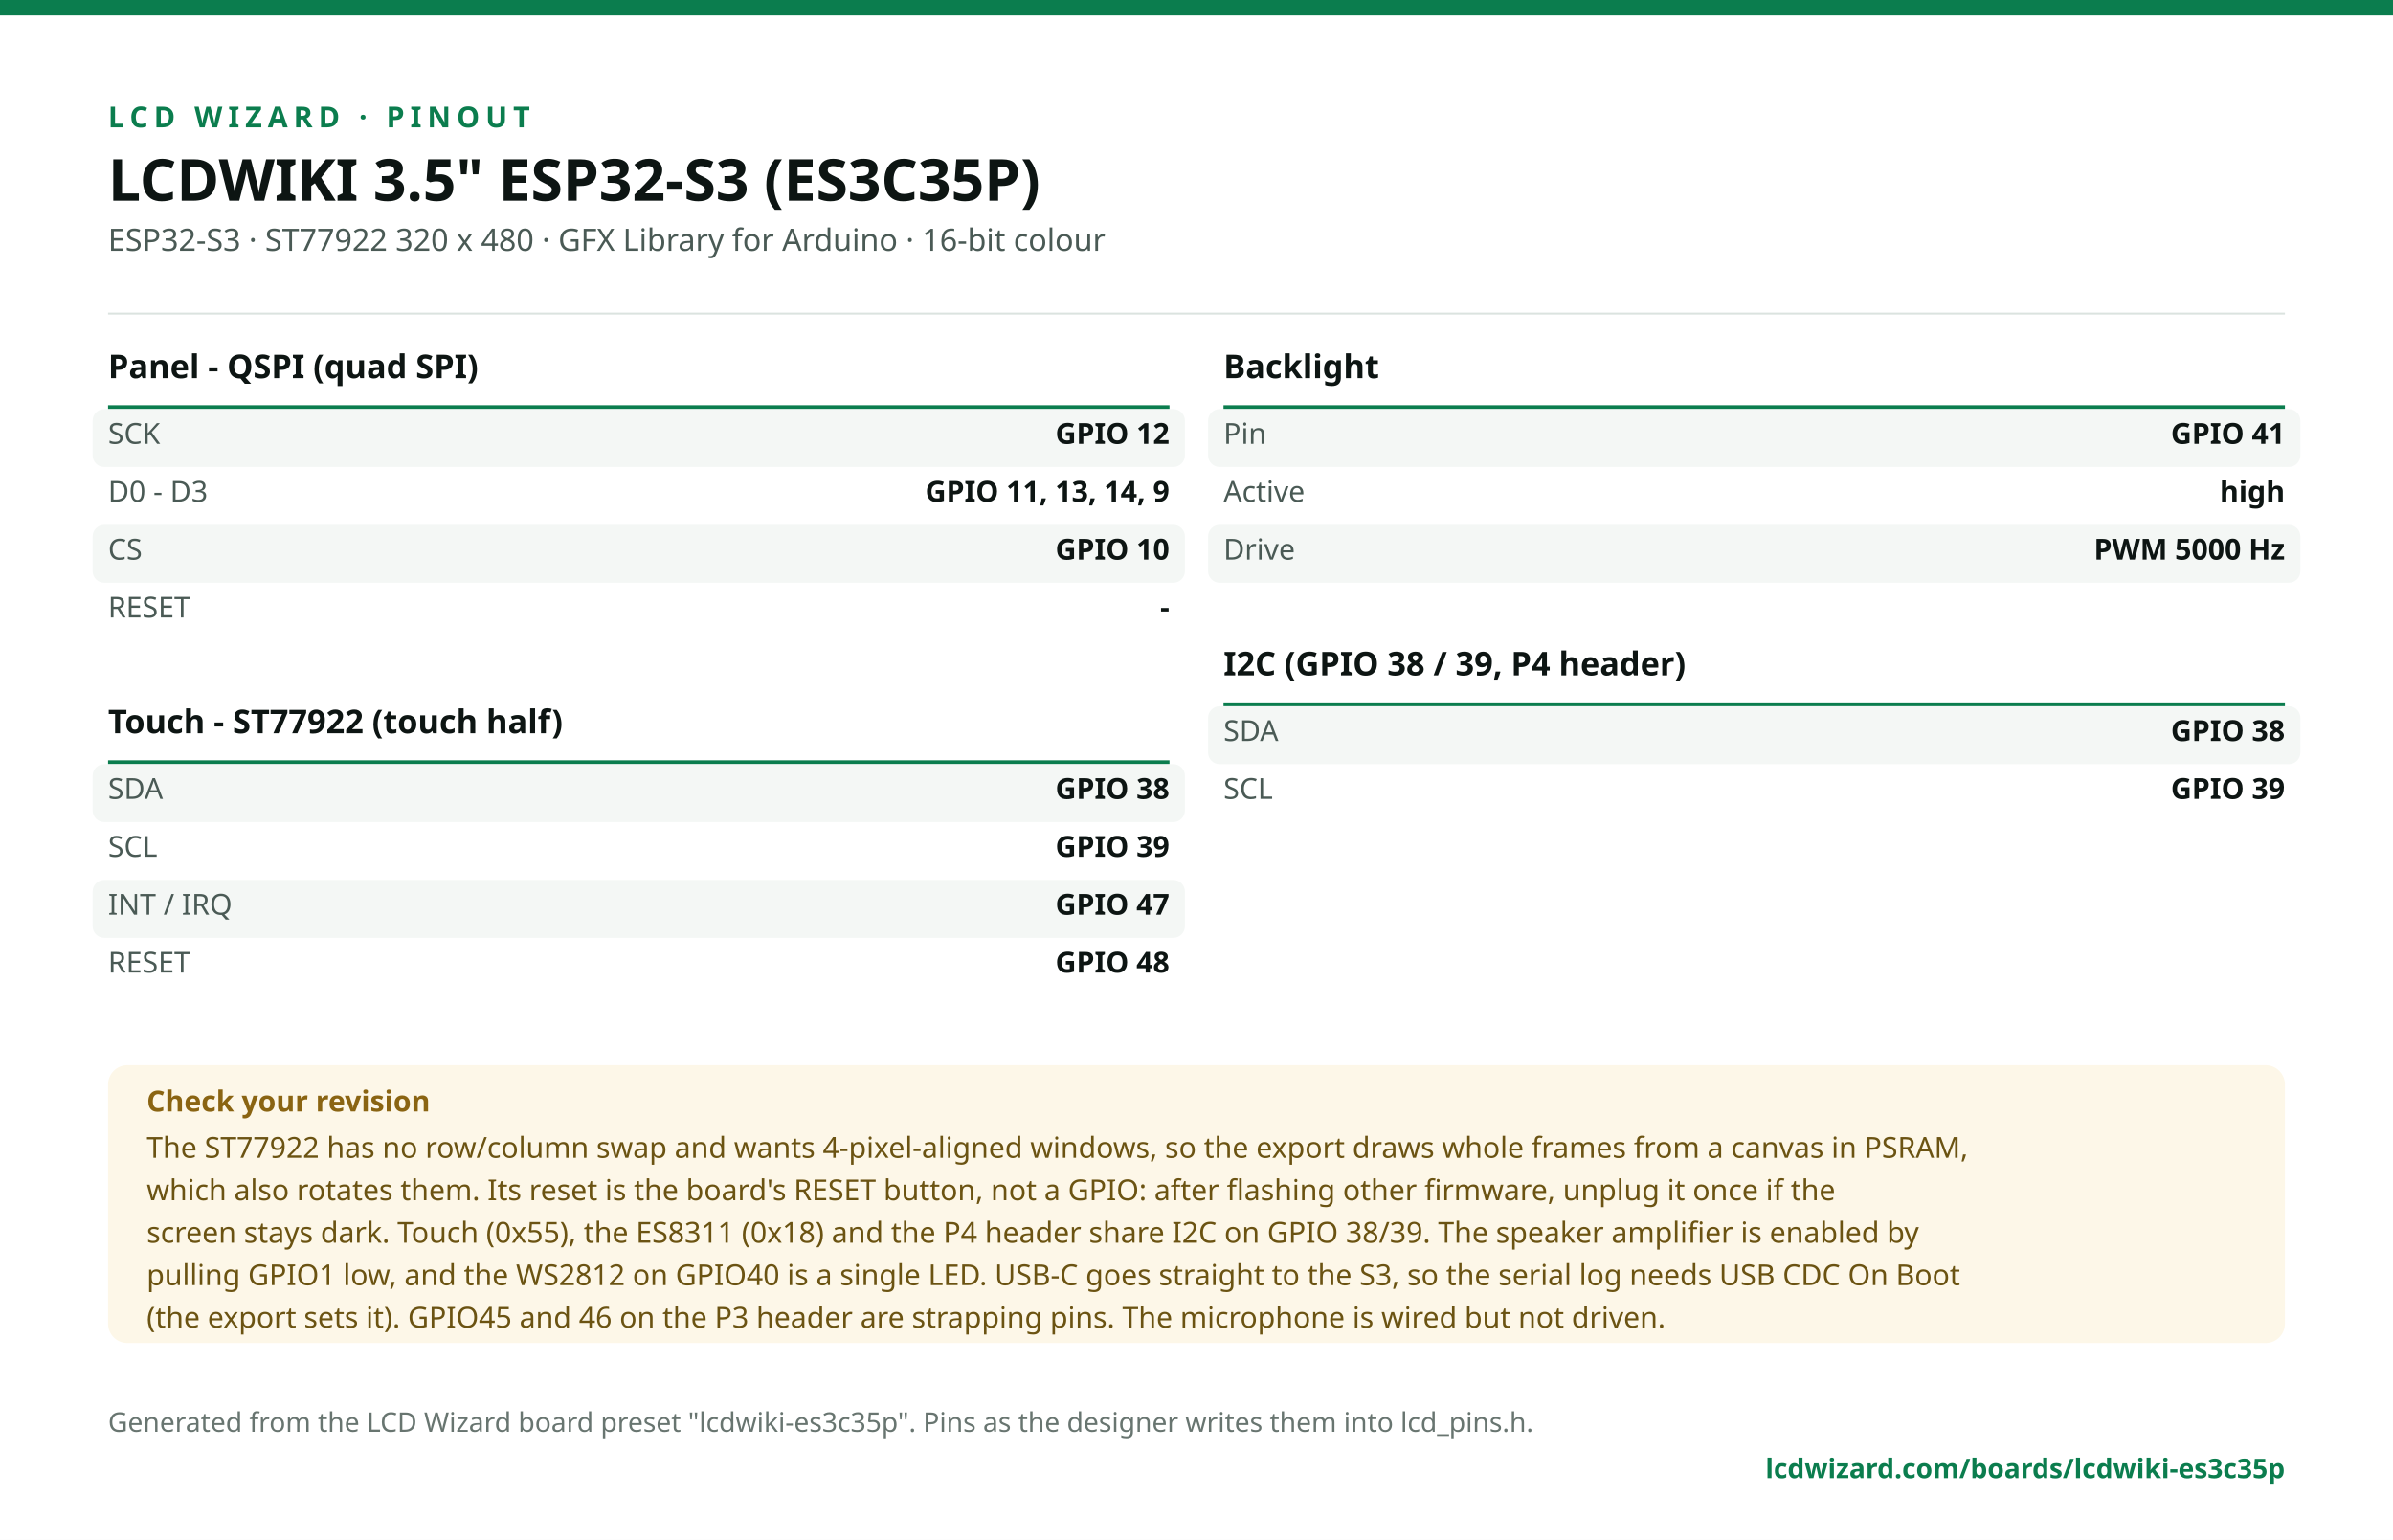
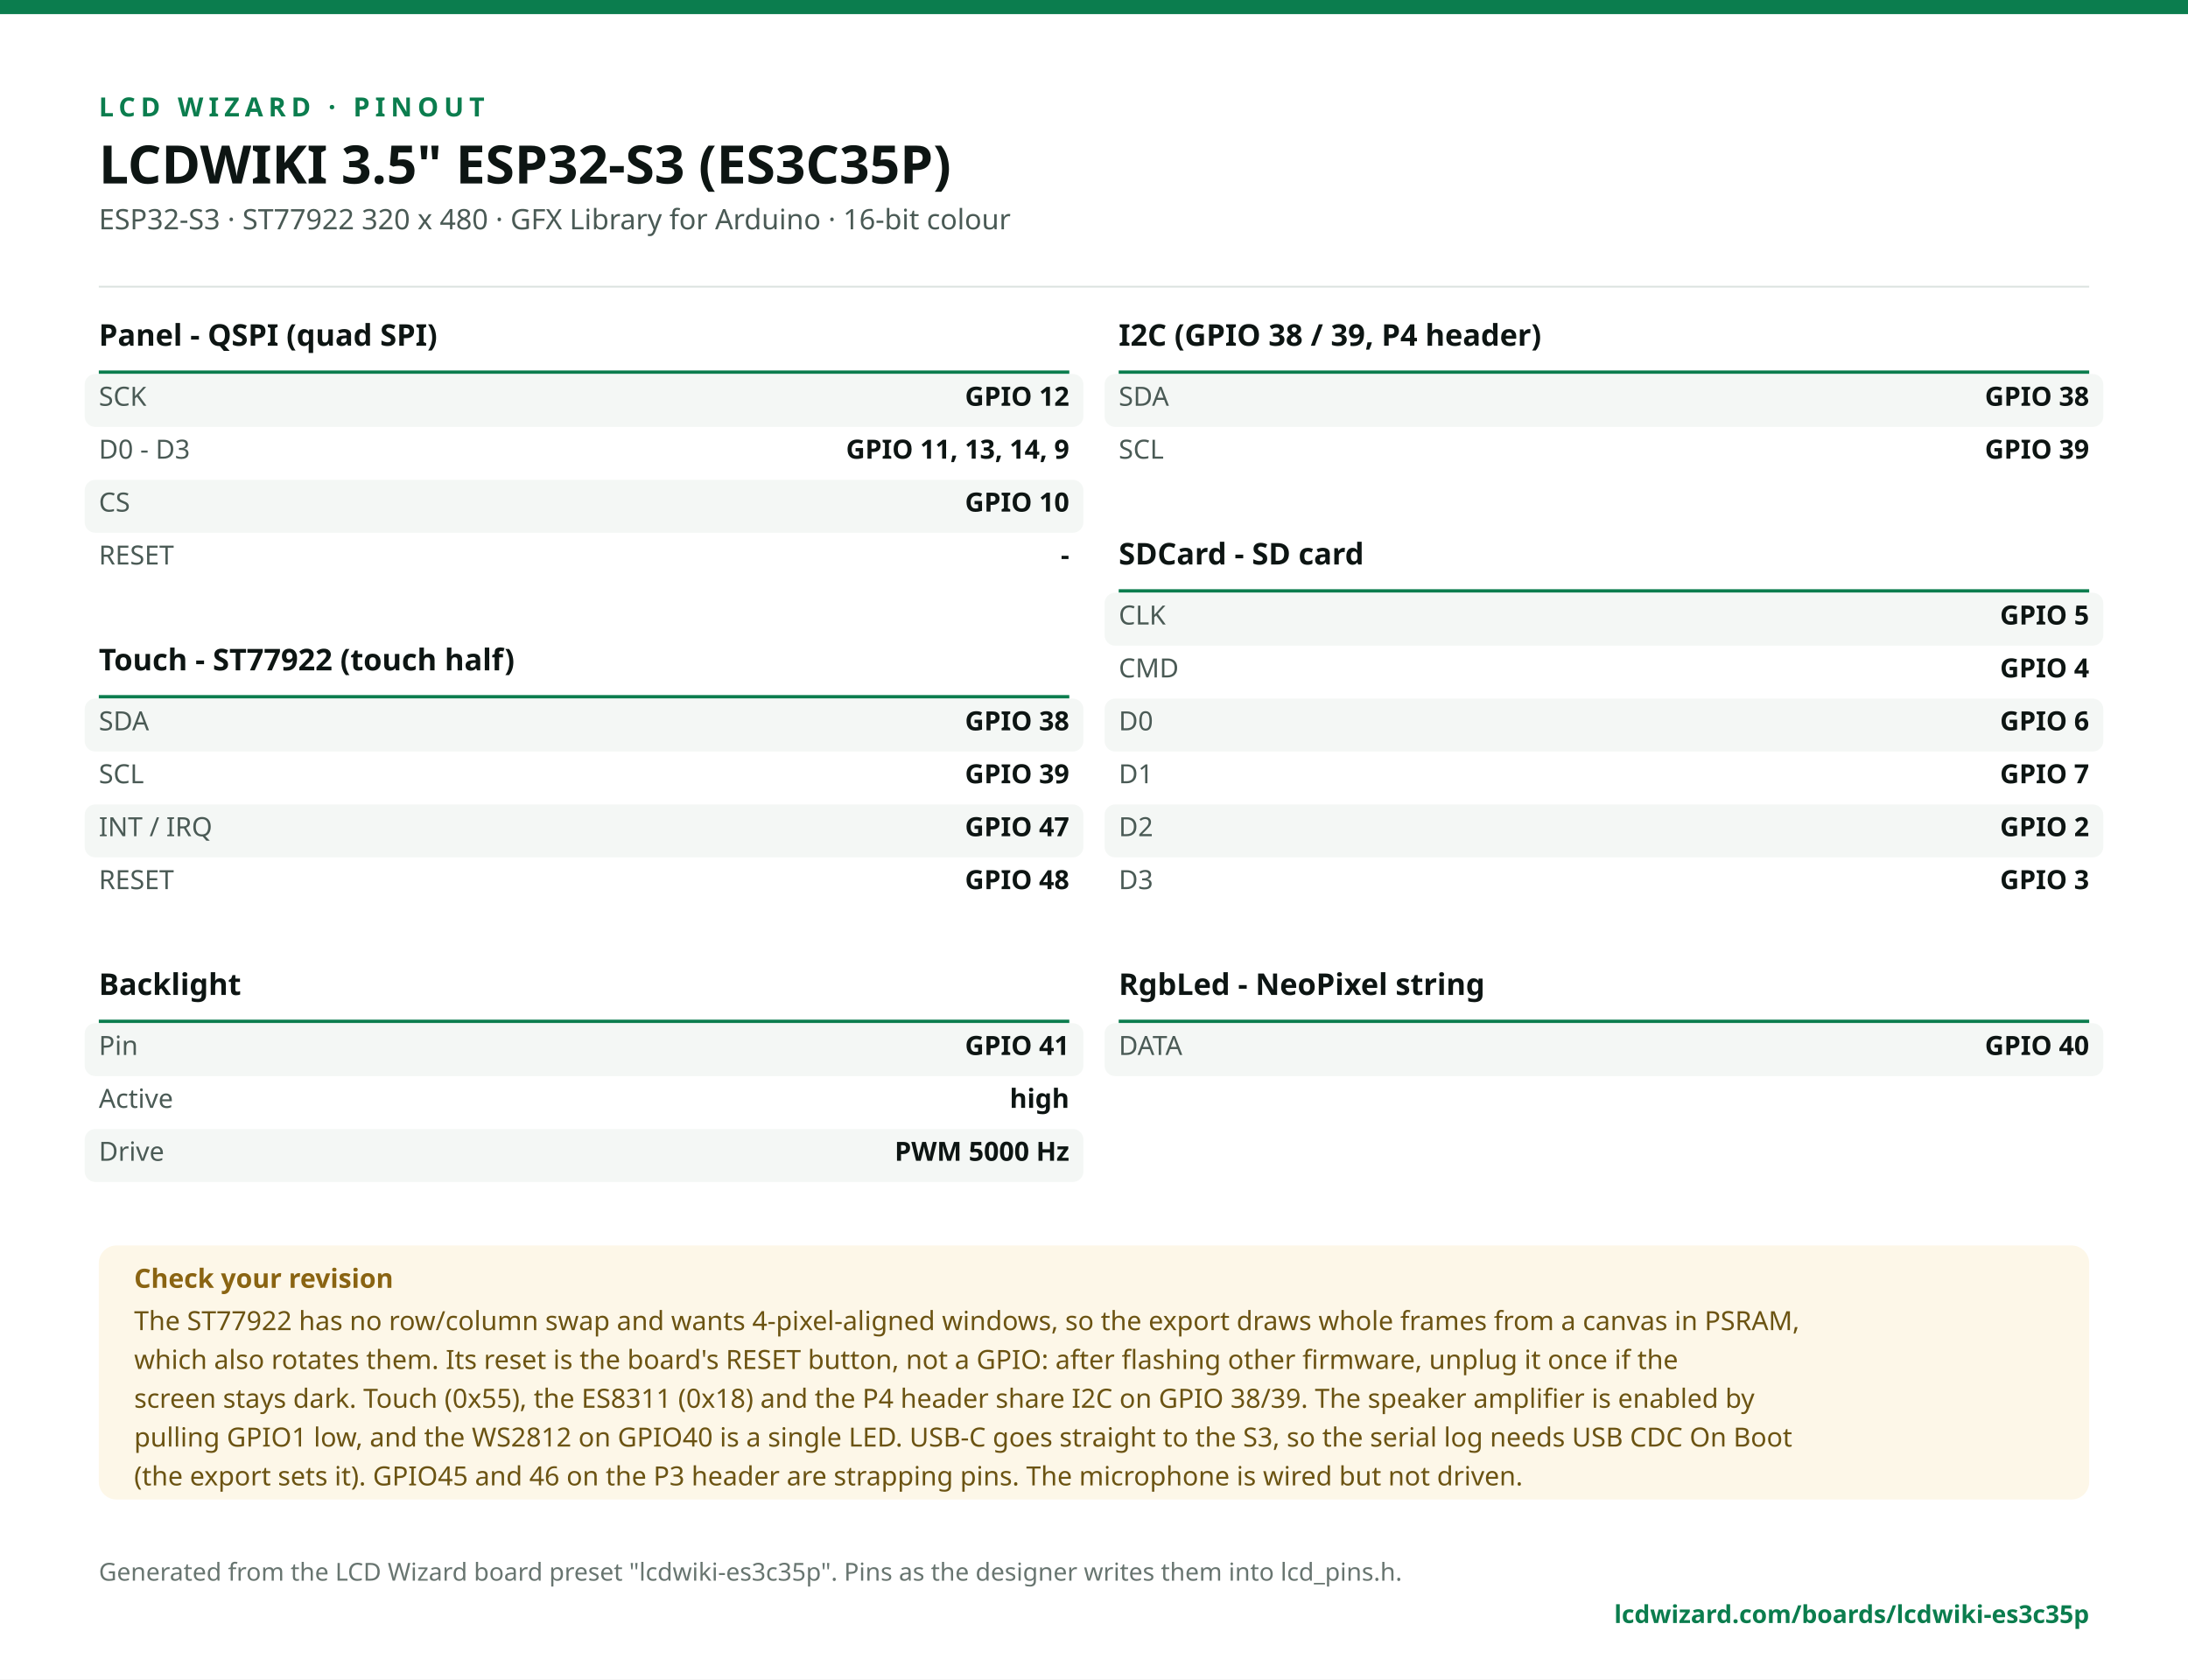
- <svg xmlns="http://www.w3.org/2000/svg" width="1240" height="798" viewBox="0 0 1240 798">
-   <rect width="1240" height="798" fill="#ffffff" />
+ <svg xmlns="http://www.w3.org/2000/svg" width="1240" height="952" viewBox="0 0 1240 952">
+   <rect width="1240" height="952" fill="#ffffff" />
  <rect x="0" y="0" width="1240" height="8" fill="#0b7d4e" />
  <text x="56" y="66" font-family="Montserrat" font-weight="700" font-size="15" letter-spacing="3" fill="#0b7d4e">LCD WIZARD  ·  PINOUT</text>
  <text x="56" y="104" font-family="Montserrat" font-weight="700" font-size="30" fill="#0d1513">LCDWIKI 3.5" ESP32-S3 (ES3C35P)</text>
  <text x="56" y="130" font-family="Montserrat" font-weight="500" font-size="16" fill="#4a5a55">ESP32-S3   ·   ST77922 320 x 480   ·   GFX Library for Arduino   ·   16-bit colour</text>
  <rect x="56" y="162" width="1128" height="1" fill="#dbe3df" />
  <text x="56" y="196" font-family="Montserrat" font-weight="700" font-size="17" fill="#0d1513">Panel - QSPI (quad SPI)</text>
  <rect x="56" y="210" width="550" height="2" fill="#0b7d4e" />
  <rect x="48" y="212" width="566" height="30" rx="6" fill="#f4f7f5" />
  <text x="56" y="230" font-family="Montserrat" font-weight="500" font-size="15" fill="#4a5a55">SCK</text>
  <text x="606" text-anchor="end" y="230" font-family="Montserrat" font-weight="700" font-size="15" fill="#0d1513">GPIO 12</text>
  <text x="56" y="260" font-family="Montserrat" font-weight="500" font-size="15" fill="#4a5a55">D0 - D3</text>
  <text x="606" text-anchor="end" y="260" font-family="Montserrat" font-weight="700" font-size="15" fill="#0d1513">GPIO 11, 13, 14, 9</text>
  <rect x="48" y="272" width="566" height="30" rx="6" fill="#f4f7f5" />
  <text x="56" y="290" font-family="Montserrat" font-weight="500" font-size="15" fill="#4a5a55">CS</text>
  <text x="606" text-anchor="end" y="290" font-family="Montserrat" font-weight="700" font-size="15" fill="#0d1513">GPIO 10</text>
  <text x="56" y="320" font-family="Montserrat" font-weight="500" font-size="15" fill="#4a5a55">RESET</text>
  <text x="606" text-anchor="end" y="320" font-family="Montserrat" font-weight="700" font-size="15" fill="#0d1513">-</text>
  <text x="56" y="380" font-family="Montserrat" font-weight="700" font-size="17" fill="#0d1513">Touch - ST77922 (touch half)</text>
  <rect x="56" y="394" width="550" height="2" fill="#0b7d4e" />
  <rect x="48" y="396" width="566" height="30" rx="6" fill="#f4f7f5" />
  <text x="56" y="414" font-family="Montserrat" font-weight="500" font-size="15" fill="#4a5a55">SDA</text>
  <text x="606" text-anchor="end" y="414" font-family="Montserrat" font-weight="700" font-size="15" fill="#0d1513">GPIO 38</text>
  <text x="56" y="444" font-family="Montserrat" font-weight="500" font-size="15" fill="#4a5a55">SCL</text>
  <text x="606" text-anchor="end" y="444" font-family="Montserrat" font-weight="700" font-size="15" fill="#0d1513">GPIO 39</text>
  <rect x="48" y="456" width="566" height="30" rx="6" fill="#f4f7f5" />
  <text x="56" y="474" font-family="Montserrat" font-weight="500" font-size="15" fill="#4a5a55">INT / IRQ</text>
  <text x="606" text-anchor="end" y="474" font-family="Montserrat" font-weight="700" font-size="15" fill="#0d1513">GPIO 47</text>
  <text x="56" y="504" font-family="Montserrat" font-weight="500" font-size="15" fill="#4a5a55">RESET</text>
  <text x="606" text-anchor="end" y="504" font-family="Montserrat" font-weight="700" font-size="15" fill="#0d1513">GPIO 48</text>
-   <text x="634" y="196" font-family="Montserrat" font-weight="700" font-size="17" fill="#0d1513">Backlight</text>
+   <text x="56" y="564" font-family="Montserrat" font-weight="700" font-size="17" fill="#0d1513">Backlight</text>
+   <rect x="56" y="578" width="550" height="2" fill="#0b7d4e" />
+   <rect x="48" y="580" width="566" height="30" rx="6" fill="#f4f7f5" />
+   <text x="56" y="598" font-family="Montserrat" font-weight="500" font-size="15" fill="#4a5a55">Pin</text>
+   <text x="606" text-anchor="end" y="598" font-family="Montserrat" font-weight="700" font-size="15" fill="#0d1513">GPIO 41</text>
+   <text x="56" y="628" font-family="Montserrat" font-weight="500" font-size="15" fill="#4a5a55">Active</text>
+   <text x="606" text-anchor="end" y="628" font-family="Montserrat" font-weight="700" font-size="15" fill="#0d1513">high</text>
+   <rect x="48" y="640" width="566" height="30" rx="6" fill="#f4f7f5" />
+   <text x="56" y="658" font-family="Montserrat" font-weight="500" font-size="15" fill="#4a5a55">Drive</text>
+   <text x="606" text-anchor="end" y="658" font-family="Montserrat" font-weight="700" font-size="15" fill="#0d1513">PWM 5000 Hz</text>
+   <text x="634" y="196" font-family="Montserrat" font-weight="700" font-size="17" fill="#0d1513">I2C (GPIO 38 / 39, P4 header)</text>
  <rect x="634" y="210" width="550" height="2" fill="#0b7d4e" />
  <rect x="626" y="212" width="566" height="30" rx="6" fill="#f4f7f5" />
-   <text x="634" y="230" font-family="Montserrat" font-weight="500" font-size="15" fill="#4a5a55">Pin</text>
-   <text x="1184" text-anchor="end" y="230" font-family="Montserrat" font-weight="700" font-size="15" fill="#0d1513">GPIO 41</text>
-   <text x="634" y="260" font-family="Montserrat" font-weight="500" font-size="15" fill="#4a5a55">Active</text>
-   <text x="1184" text-anchor="end" y="260" font-family="Montserrat" font-weight="700" font-size="15" fill="#0d1513">high</text>
-   <rect x="626" y="272" width="566" height="30" rx="6" fill="#f4f7f5" />
-   <text x="634" y="290" font-family="Montserrat" font-weight="500" font-size="15" fill="#4a5a55">Drive</text>
-   <text x="1184" text-anchor="end" y="290" font-family="Montserrat" font-weight="700" font-size="15" fill="#0d1513">PWM 5000 Hz</text>
-   <text x="634" y="350" font-family="Montserrat" font-weight="700" font-size="17" fill="#0d1513">I2C (GPIO 38 / 39, P4 header)</text>
-   <rect x="634" y="364" width="550" height="2" fill="#0b7d4e" />
-   <rect x="626" y="366" width="566" height="30" rx="6" fill="#f4f7f5" />
-   <text x="634" y="384" font-family="Montserrat" font-weight="500" font-size="15" fill="#4a5a55">SDA</text>
-   <text x="1184" text-anchor="end" y="384" font-family="Montserrat" font-weight="700" font-size="15" fill="#0d1513">GPIO 38</text>
-   <text x="634" y="414" font-family="Montserrat" font-weight="500" font-size="15" fill="#4a5a55">SCL</text>
-   <text x="1184" text-anchor="end" y="414" font-family="Montserrat" font-weight="700" font-size="15" fill="#0d1513">GPIO 39</text>
-   <rect x="56" y="552" width="1128" height="144" rx="10" fill="#fdf7e8" />
-   <text x="76" y="576" font-family="Montserrat" font-weight="700" font-size="15" fill="#8a6412">Check your revision</text>
-   <text x="76" y="600" font-family="Montserrat" font-weight="500" font-size="15" fill="#6b5312">The ST77922 has no row/column swap and wants 4-pixel-aligned windows, so the export draws whole frames from a canvas in PSRAM,</text>
-   <text x="76" y="622" font-family="Montserrat" font-weight="500" font-size="15" fill="#6b5312">which also rotates them. Its reset is the board's RESET button, not a GPIO: after flashing other firmware, unplug it once if the</text>
-   <text x="76" y="644" font-family="Montserrat" font-weight="500" font-size="15" fill="#6b5312">screen stays dark. Touch (0x55), the ES8311 (0x18) and the P4 header share I2C on GPIO 38/39. The speaker amplifier is enabled by</text>
-   <text x="76" y="666" font-family="Montserrat" font-weight="500" font-size="15" fill="#6b5312">pulling GPIO1 low, and the WS2812 on GPIO40 is a single LED. USB-C goes straight to the S3, so the serial log needs USB CDC On Boot</text>
-   <text x="76" y="688" font-family="Montserrat" font-weight="500" font-size="15" fill="#6b5312">(the export sets it). GPIO45 and 46 on the P3 header are strapping pins. The microphone is wired but not driven.</text>
-   <text x="56" y="742" font-family="Montserrat" font-weight="500" font-size="14" fill="#687570">Generated from the LCD Wizard board preset "lcdwiki-es3c35p". Pins as the designer writes them into lcd_pins.h.</text>
-   <text x="1184" text-anchor="end" y="766" font-family="Montserrat" font-weight="700" font-size="14" fill="#0b7d4e">lcdwizard.com/boards/lcdwiki-es3c35p</text>
+   <text x="634" y="230" font-family="Montserrat" font-weight="500" font-size="15" fill="#4a5a55">SDA</text>
+   <text x="1184" text-anchor="end" y="230" font-family="Montserrat" font-weight="700" font-size="15" fill="#0d1513">GPIO 38</text>
+   <text x="634" y="260" font-family="Montserrat" font-weight="500" font-size="15" fill="#4a5a55">SCL</text>
+   <text x="1184" text-anchor="end" y="260" font-family="Montserrat" font-weight="700" font-size="15" fill="#0d1513">GPIO 39</text>
+   <text x="634" y="320" font-family="Montserrat" font-weight="700" font-size="17" fill="#0d1513">SDCard - SD card</text>
+   <rect x="634" y="334" width="550" height="2" fill="#0b7d4e" />
+   <rect x="626" y="336" width="566" height="30" rx="6" fill="#f4f7f5" />
+   <text x="634" y="354" font-family="Montserrat" font-weight="500" font-size="15" fill="#4a5a55">CLK</text>
+   <text x="1184" text-anchor="end" y="354" font-family="Montserrat" font-weight="700" font-size="15" fill="#0d1513">GPIO 5</text>
+   <text x="634" y="384" font-family="Montserrat" font-weight="500" font-size="15" fill="#4a5a55">CMD</text>
+   <text x="1184" text-anchor="end" y="384" font-family="Montserrat" font-weight="700" font-size="15" fill="#0d1513">GPIO 4</text>
+   <rect x="626" y="396" width="566" height="30" rx="6" fill="#f4f7f5" />
+   <text x="634" y="414" font-family="Montserrat" font-weight="500" font-size="15" fill="#4a5a55">D0</text>
+   <text x="1184" text-anchor="end" y="414" font-family="Montserrat" font-weight="700" font-size="15" fill="#0d1513">GPIO 6</text>
+   <text x="634" y="444" font-family="Montserrat" font-weight="500" font-size="15" fill="#4a5a55">D1</text>
+   <text x="1184" text-anchor="end" y="444" font-family="Montserrat" font-weight="700" font-size="15" fill="#0d1513">GPIO 7</text>
+   <rect x="626" y="456" width="566" height="30" rx="6" fill="#f4f7f5" />
+   <text x="634" y="474" font-family="Montserrat" font-weight="500" font-size="15" fill="#4a5a55">D2</text>
+   <text x="1184" text-anchor="end" y="474" font-family="Montserrat" font-weight="700" font-size="15" fill="#0d1513">GPIO 2</text>
+   <text x="634" y="504" font-family="Montserrat" font-weight="500" font-size="15" fill="#4a5a55">D3</text>
+   <text x="1184" text-anchor="end" y="504" font-family="Montserrat" font-weight="700" font-size="15" fill="#0d1513">GPIO 3</text>
+   <text x="634" y="564" font-family="Montserrat" font-weight="700" font-size="17" fill="#0d1513">RgbLed - NeoPixel string</text>
+   <rect x="634" y="578" width="550" height="2" fill="#0b7d4e" />
+   <rect x="626" y="580" width="566" height="30" rx="6" fill="#f4f7f5" />
+   <text x="634" y="598" font-family="Montserrat" font-weight="500" font-size="15" fill="#4a5a55">DATA</text>
+   <text x="1184" text-anchor="end" y="598" font-family="Montserrat" font-weight="700" font-size="15" fill="#0d1513">GPIO 40</text>
+   <rect x="56" y="706" width="1128" height="144" rx="10" fill="#fdf7e8" />
+   <text x="76" y="730" font-family="Montserrat" font-weight="700" font-size="15" fill="#8a6412">Check your revision</text>
+   <text x="76" y="754" font-family="Montserrat" font-weight="500" font-size="15" fill="#6b5312">The ST77922 has no row/column swap and wants 4-pixel-aligned windows, so the export draws whole frames from a canvas in PSRAM,</text>
+   <text x="76" y="776" font-family="Montserrat" font-weight="500" font-size="15" fill="#6b5312">which also rotates them. Its reset is the board's RESET button, not a GPIO: after flashing other firmware, unplug it once if the</text>
+   <text x="76" y="798" font-family="Montserrat" font-weight="500" font-size="15" fill="#6b5312">screen stays dark. Touch (0x55), the ES8311 (0x18) and the P4 header share I2C on GPIO 38/39. The speaker amplifier is enabled by</text>
+   <text x="76" y="820" font-family="Montserrat" font-weight="500" font-size="15" fill="#6b5312">pulling GPIO1 low, and the WS2812 on GPIO40 is a single LED. USB-C goes straight to the S3, so the serial log needs USB CDC On Boot</text>
+   <text x="76" y="842" font-family="Montserrat" font-weight="500" font-size="15" fill="#6b5312">(the export sets it). GPIO45 and 46 on the P3 header are strapping pins. The microphone is wired but not driven.</text>
+   <text x="56" y="896" font-family="Montserrat" font-weight="500" font-size="14" fill="#687570">Generated from the LCD Wizard board preset "lcdwiki-es3c35p". Pins as the designer writes them into lcd_pins.h.</text>
+   <text x="1184" text-anchor="end" y="920" font-family="Montserrat" font-weight="700" font-size="14" fill="#0b7d4e">lcdwizard.com/boards/lcdwiki-es3c35p</text>
</svg>
